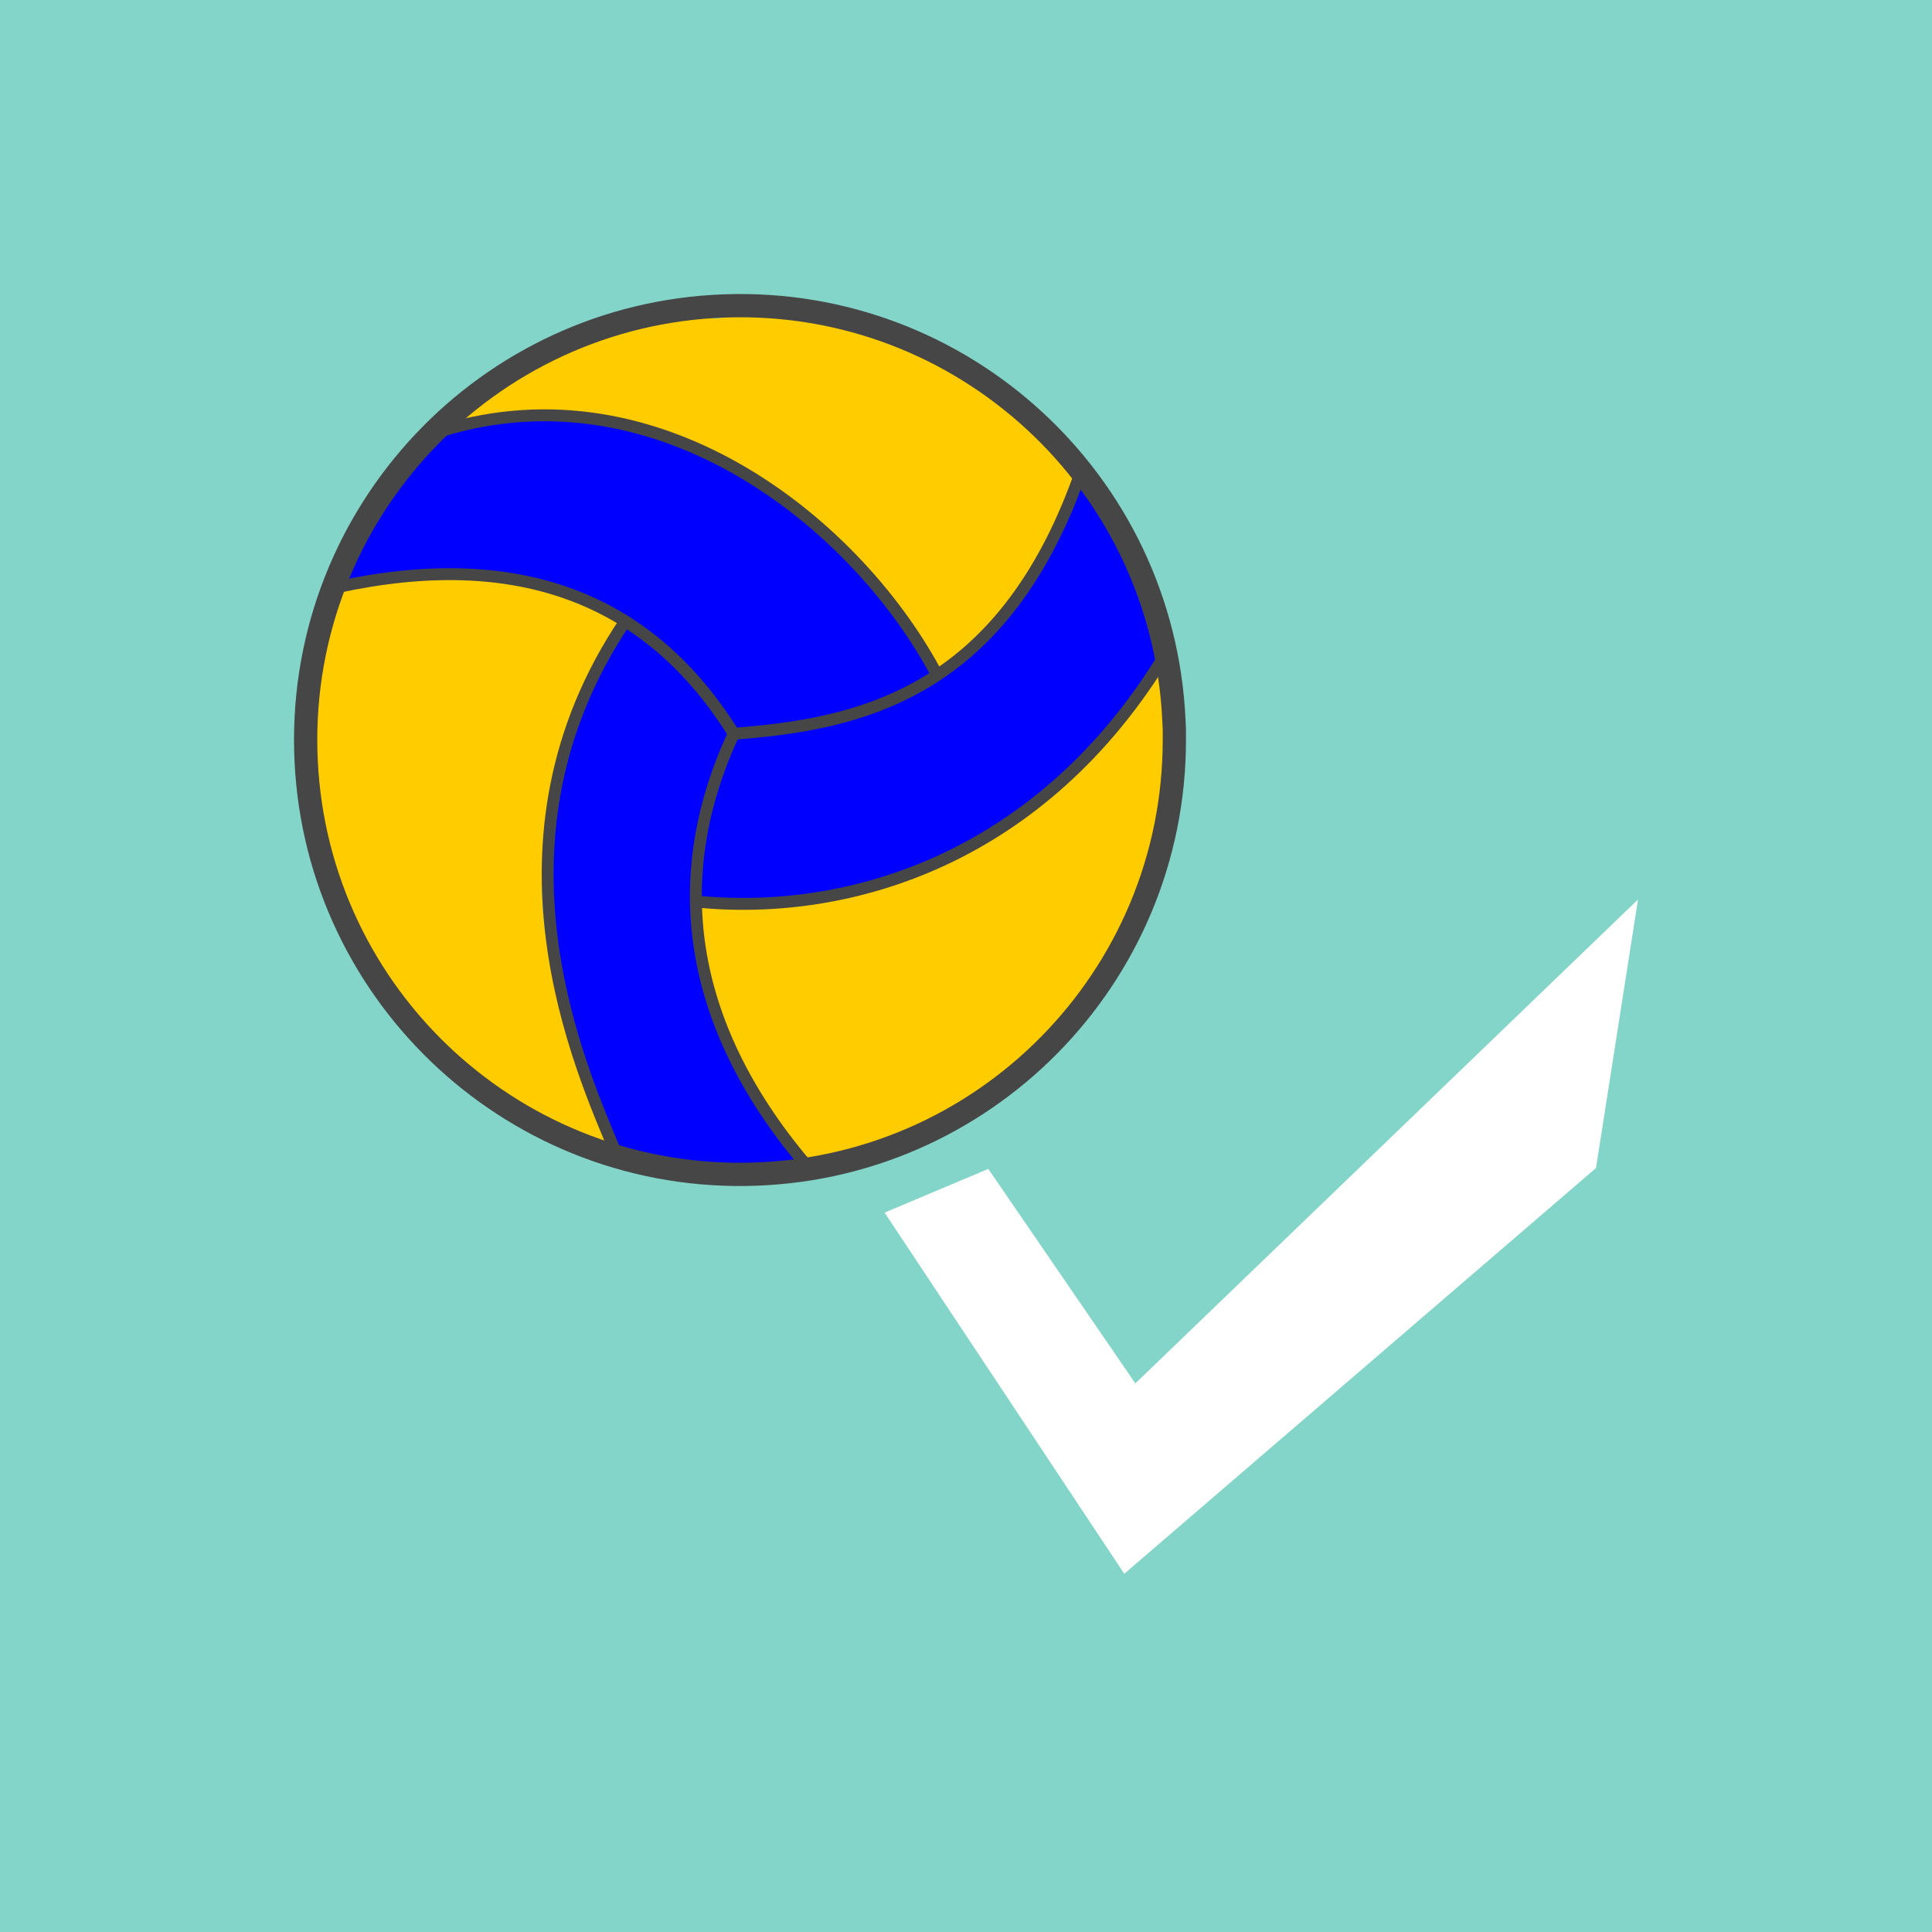
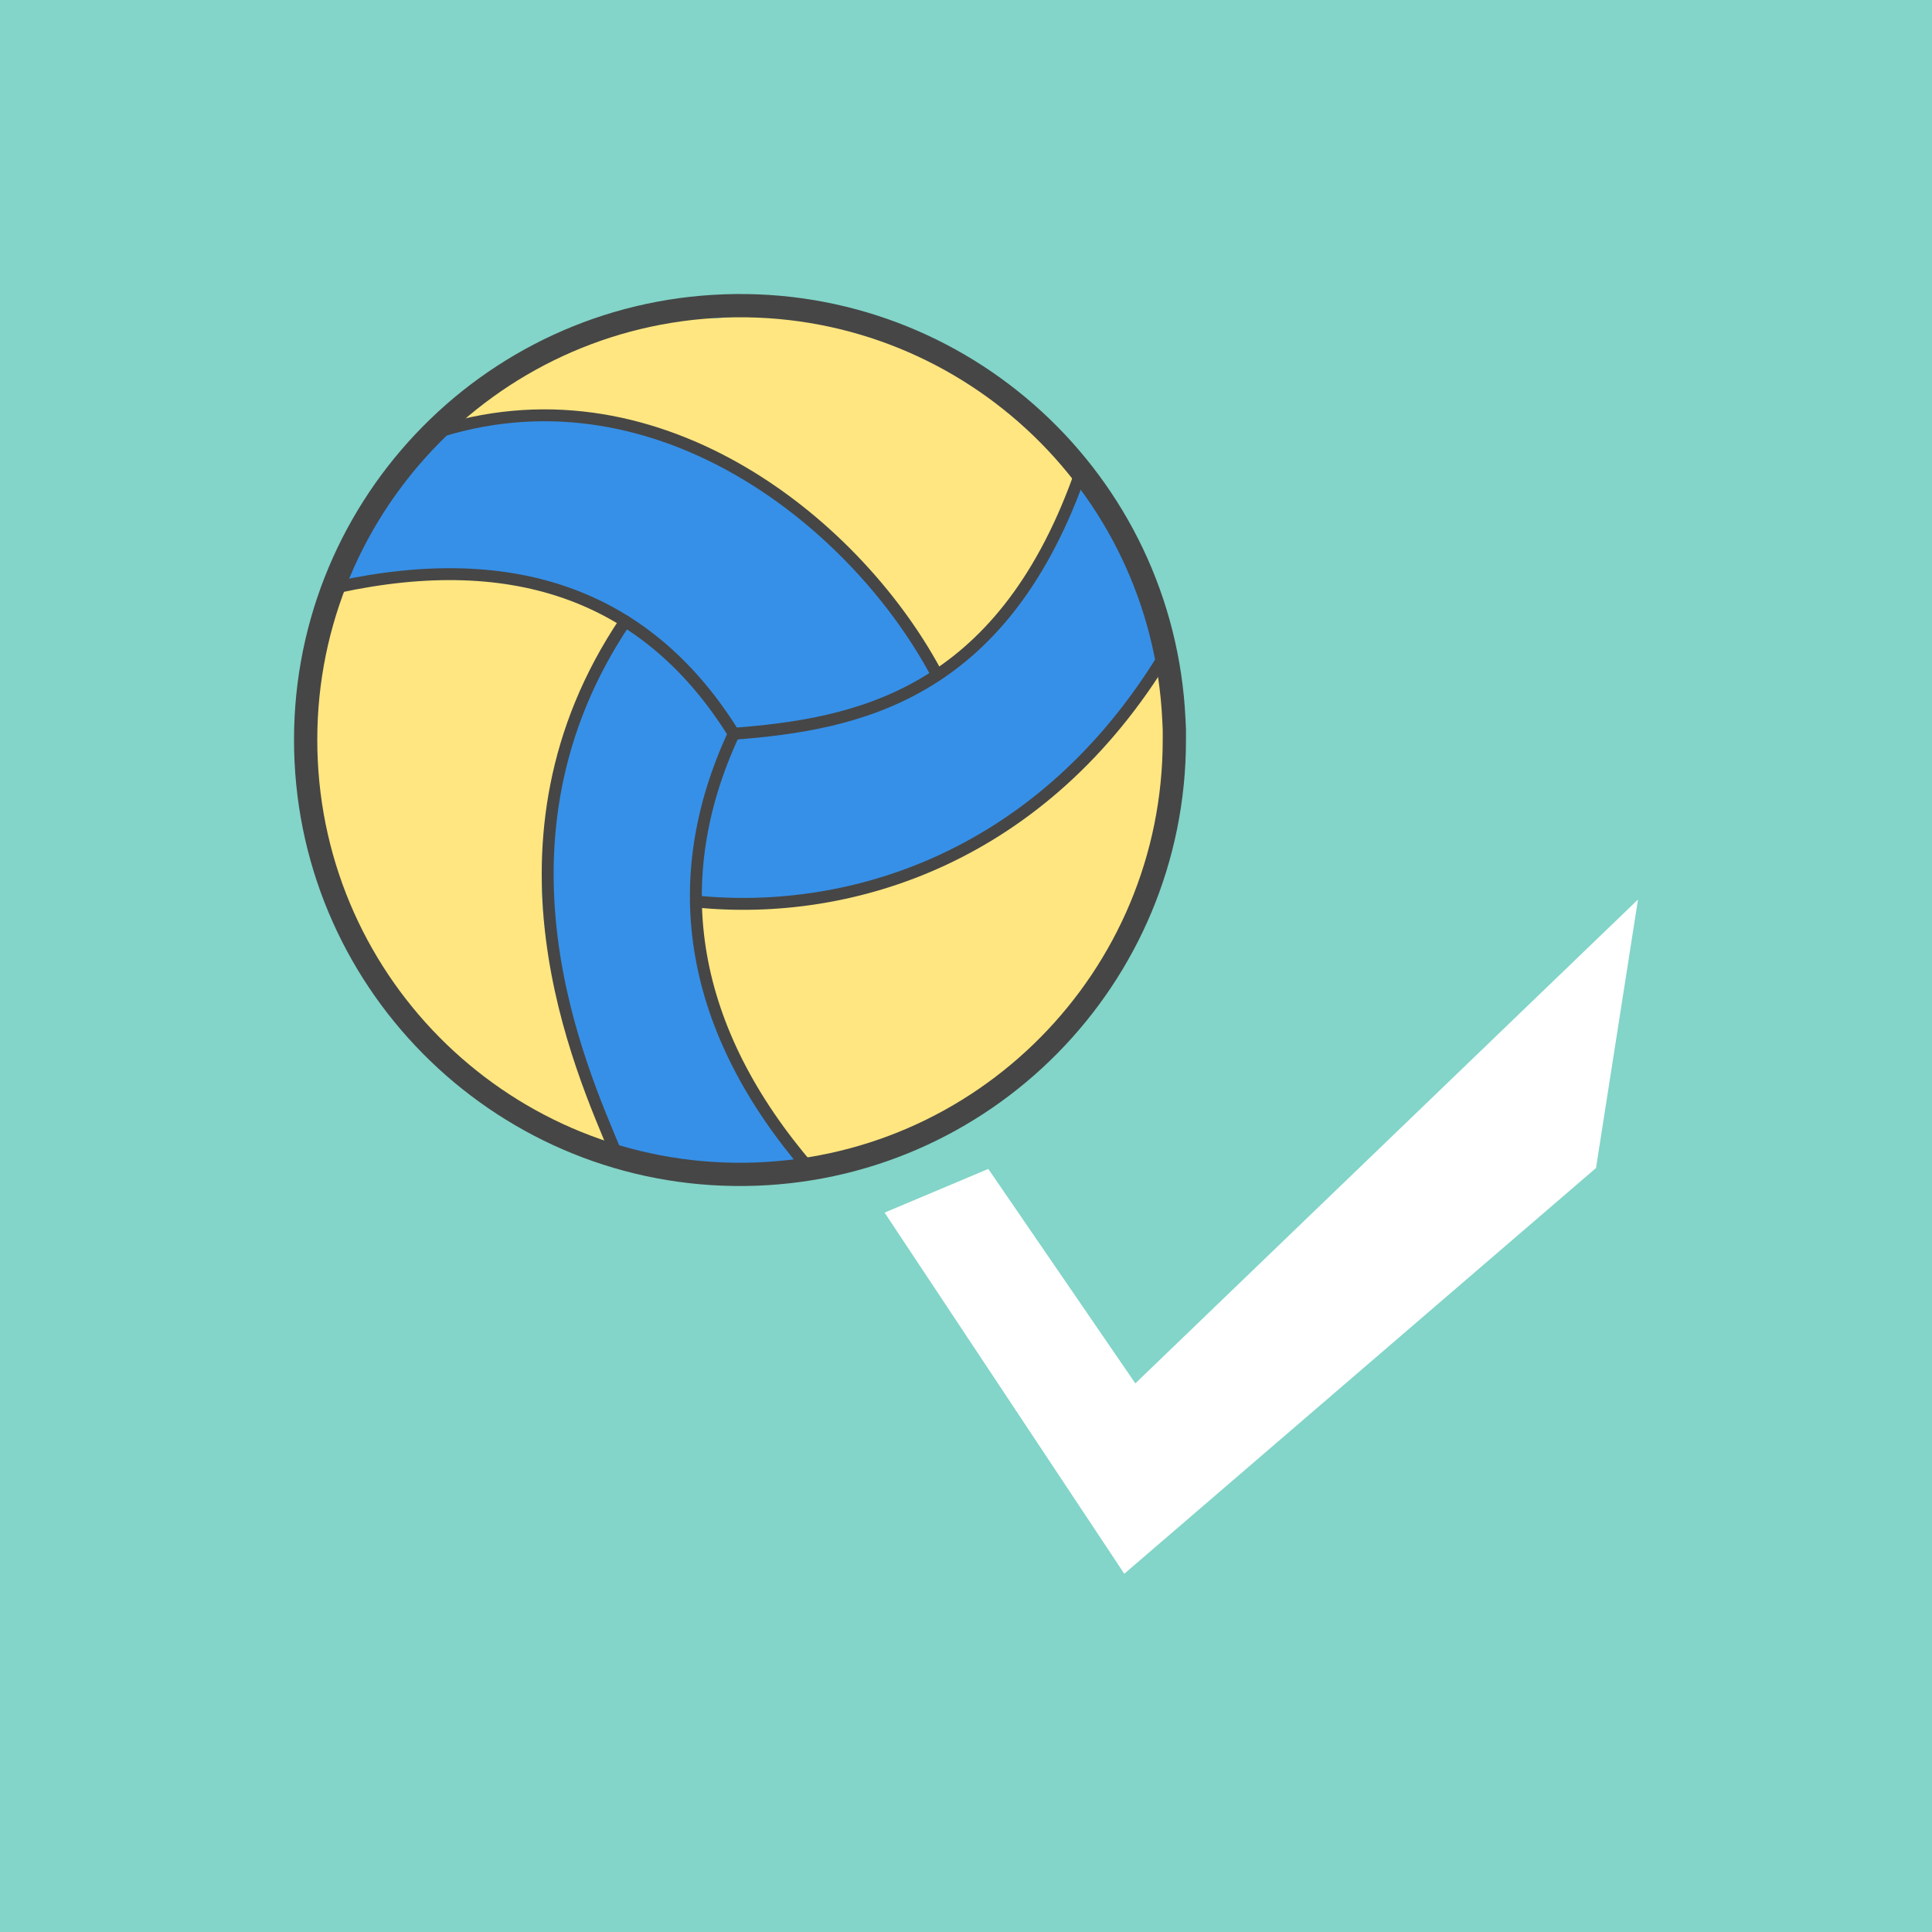
<svg xmlns="http://www.w3.org/2000/svg" width="115" height="115" viewBox="0 0 30.427 30.427" version="1.1" id="svg1" xml:space="preserve">
  <defs id="defs1" />
  <g id="g124" style="display:inline">
    <rect style="display:inline;opacity:1;fill:#82d5c8;fill-opacity:1;stroke:none;stroke-width:41.832;stroke-linecap:round;stroke-linejoin:round" id="rect1" width="30.427" height="30.427" x="-1.7763568e-15" y="-1.7763568e-15" />
    <g id="g65" style="display:inline" transform="matrix(0.7079646,0,0,0.7079646,4.255577,4.255577)">
      <path style="fill:#ffffff;fill-opacity:1;stroke:none;stroke-width:1.323;stroke-linecap:round;stroke-linejoin:round;stroke-miterlimit:0" d="m 13.667,20.964 2.307,-0.972 3.271,4.771 11.182,-10.764 -0.934,5.973 -10.494,9.026" id="path37" />
      <g id="g44" style="display:inline" transform="matrix(0.6087163,0,0,0.6087155,0.6984183,0.00974257)">
-         <path style="opacity:1;fill:#0000ff;fill-opacity:1;stroke:none;stroke-width:0.213;stroke-linecap:round;stroke-linejoin:round;stroke-miterlimit:0;stroke-dasharray:none;stroke-opacity:1;paint-order:normal" d="m 14.948,22.995 -0.378,-0.019 -0.021,-0.811 c -0.021,-0.818 0.224,-2.167 0.452,-2.966 0.183,-0.642 0.895,-2.121 0.98,-2.216 0.027,-0.03 0.622,-0.045 1.146,-0.105 4.613,-0.528 7.301,-2.25 9.507,-5.639 0.43,-0.661 1.202,-2.064 1.49,-2.773 0.091,-0.224 0.269,-0.522 0.299,-0.522 0.094,0 1.227,1.594 1.652,2.473 0.428,0.885 1.356,2.7 1.43,3.245 0.042,0.303 -0.188,0.619 -0.704,1.382 -2.936,4.335 -7.123,7.029 -11.832,7.761 -0.728,0.113 -2.992,0.687 -3.421,0.322 z" id="path38" />
-         <path style="opacity:1;fill:#0000ff;fill-opacity:1;stroke:none;stroke-width:0.213;stroke-linecap:round;stroke-linejoin:round;stroke-miterlimit:0;stroke-dasharray:none;stroke-opacity:1;paint-order:normal" d="m 15.138,32.593 c -1.029,0.102 -1.896,-0.089 -2.802,-0.351 l -0.807,0.035 -0.675,-1.671 C 9.478,27.199 9.084,24.862 9.09,21.977 c 0.005,-2.354 0.479,-4.445 1.381,-6.514 0.328,-0.752 1.369,-2.504 1.446,-2.476 0.179,0.065 1.568,1.2 1.993,1.653 0.508,0.541 1.745,2.187 1.745,2.3 0,0.033 -0.267,0.72 -0.42,1.113 -0.758,1.944 -1.014,3.284 -0.949,5.303 0.093,2.883 1.162,5.35 3.105,8.02 0.339,0.466 0.741,1.164 0.733,1.168 -0.105,0.054 -1.64,0.083 -2.434,0.073 -0.7,-0.009 -0.404,-0.038 -0.551,-0.024 z" id="path39" />
-         <path style="opacity:1;fill:#0000ff;fill-opacity:1;stroke:none;stroke-width:0.213;stroke-linecap:round;stroke-linejoin:round;stroke-miterlimit:0;stroke-dasharray:none;stroke-opacity:1;paint-order:normal" d="M 14.954,15.78 C 11.855,12.332 8.658,10.646 3.668,11.183 c -0.526,0.057 -1.335,0.014 -1.529,0.051 -0.195,0.037 -0.506,0.277 -0.518,0.265 C 1.566,11.444 2.43,9.257 2.895,8.552 3.575,7.524 4.616,6.069 4.939,5.91 5.281,5.741 6.753,5.45 7.634,5.348 8.688,5.225 10.488,5.346 11.548,5.567 c 3.37,0.703 6.683,2.924 9.198,5.917 0.561,0.667 1.775,2.053 2.048,2.53 l 0.362,0.634 -1.119,0.816 c -0.799,0.582 -2.212,0.754 -3.225,0.949 -0.652,0.126 -2.683,0.369 -2.899,0.365 -0.04,-7.66e-4 -0.268,-0.229 -0.658,-0.664 z" id="path40" />
-         <path id="path41" style="opacity:1;fill:#ffcc00;fill-opacity:1;stroke:none;stroke-width:0.301;stroke-linecap:round;stroke-linejoin:round;stroke-miterlimit:0;stroke-dasharray:none;stroke-opacity:1;paint-order:normal" d="M 25.413,9.636 C 23.212,6.533 19.748,4.343 15.801,3.057 L 12.615,2.019 16.436,1.605 c 2.072,-0.225 4.322,0.576 6.212,1.457 1.71,0.797 4.09,2.18 4.939,3.689 l 0.618,0.661 -0.226,1.241 c -0.121,0.666 -1.134,2.279 -1.179,2.321 -0.045,0.043 -1.112,-0.95 -1.388,-1.338 z M 22.674,13.817 c 0,0 -0.071,-0.247 -0.364,-0.691 C 19.347,8.639 14.694,5.706 10.046,5.201 8.905,5.077 6.555,5.517 5.635,5.702 5.432,5.743 6.433,4.948 6.74,4.711 8.072,3.685 10.026,2.684 11.852,2.155 c 0.62,-0.18 0.934,-0.346 1.656,-0.428 4.577,-0.515 9.691,4.152 12.462,8.316 0.214,0.322 0.829,0.888 0.829,0.931 0,0.125 -0.773,0.877 -1.351,1.567 -0.443,0.529 -1.952,1.936 -2.146,2.007 -0.03,0.011 -0.509,-0.534 -0.509,-0.534 z" />
-         <path id="path42" style="opacity:1;fill:#ffcc00;fill-opacity:1;stroke:none;stroke-width:0.301;stroke-linecap:round;stroke-linejoin:round;stroke-miterlimit:0;stroke-dasharray:none;stroke-opacity:1;paint-order:normal" d="m 17.859,31.918 c -0.383,-0.443 -1.852,-2.693 -1.852,-2.815 0,-0.192 1.138,-0.016 1.731,-0.05 2.754,-0.161 5.356,-0.966 8.035,-2.42 1.026,-0.557 2.431,-1.543 3.209,-2.201 0.289,-0.245 1.167,-0.928 1.167,-0.877 0,0.152 -1.184,2.343 -1.709,3.038 -0.721,0.954 -2.349,2.47 -3.375,3.196 -1.221,0.864 -3.494,1.995 -4.835,2.375 -1.717,0.487 -1.622,0.625 -2.042,0.139 z m -2.395,-4.101 c -0.521,-1.093 -0.97,-2.411 -0.934,-3.613 l 0.028,-0.93 1.824,-0.091 c 2.466,-0.003 4.261,-0.327 6.408,-1.189 3.134,-1.258 5.892,-3.566 8.016,-6.583 0.305,-0.433 0.498,-0.785 0.543,-0.586 0.025,0.111 0.167,1.44 0.171,2.2 0.009,1.703 -0.176,3.027 -0.581,4.391 -0.133,0.446 -0.09,1.47 -0.791,2.139 -1.582,1.511 -3.107,2.665 -5.01,3.616 -2.545,1.271 -5.032,2.851 -7.4,1.882 l -1.586,0.204 z" />
-         <path id="path43" style="opacity:1;fill:#ffcc00;fill-opacity:1;stroke:none;stroke-width:0.301;stroke-linecap:round;stroke-linejoin:round;stroke-miterlimit:0;stroke-dasharray:none;stroke-opacity:1;paint-order:normal" d="M 2.919,25.525 C 0.782,21.873 -0.169,17.521 0.9,13.291 1.059,12.66 1.374,11.675 1.417,11.632 1.543,11.506 3.332,11.17 4.457,11.101 l 2.159,0.166 -0.732,1.86 c -1.207,3.065 -2.075,4.53 -1.425,9.024 0.084,0.579 -0.359,2.692 -0.255,3.103 0.104,0.411 0.919,2.99 0.897,3.012 -0.022,0.022 -1.696,-1.912 -1.984,-2.403 z m 6.582,5.799 C 7.569,30.476 5.472,29 5.101,28.265 4.599,27.272 4.16,25.238 3.897,23.561 3.76,22.68 3.697,22.278 3.697,20.499 3.696,18.684 3.838,18.047 3.979,17.234 4.376,14.948 4.931,13.464 5.964,12.171 l 0.601,-1.026 0.707,0.084 c 0.628,0.075 1.549,0.248 2.18,0.462 0.605,0.205 2.113,1.077 2.113,1.153 0,0.029 -0.291,0.629 -0.494,0.974 -0.714,1.213 -1.429,3.217 -1.805,4.709 -0.962,3.816 -0.5,7.002 1.338,11.609 0.156,0.39 0.941,2.251 0.288,1.618 -0.1,-0.097 -0.309,-0.027 -0.977,-0.32 z" />
+         <path style="opacity:1;fill:#3690e8;fill-opacity:1;stroke:none;stroke-width:0.213;stroke-linecap:round;stroke-linejoin:round;stroke-miterlimit:0;stroke-dasharray:none;stroke-opacity:1;paint-order:normal" d="m 14.948,22.995 -0.378,-0.019 -0.021,-0.811 c -0.021,-0.818 0.224,-2.167 0.452,-2.966 0.183,-0.642 0.895,-2.121 0.98,-2.216 0.027,-0.03 0.622,-0.045 1.146,-0.105 4.613,-0.528 7.301,-2.25 9.507,-5.639 0.43,-0.661 1.202,-2.064 1.49,-2.773 0.091,-0.224 0.269,-0.522 0.299,-0.522 0.094,0 1.227,1.594 1.652,2.473 0.428,0.885 1.356,2.7 1.43,3.245 0.042,0.303 -0.188,0.619 -0.704,1.382 -2.936,4.335 -7.123,7.029 -11.832,7.761 -0.728,0.113 -2.992,0.687 -3.421,0.322 z" id="path38" />
+         <path style="opacity:1;fill:#3690e8;fill-opacity:1;stroke:none;stroke-width:0.213;stroke-linecap:round;stroke-linejoin:round;stroke-miterlimit:0;stroke-dasharray:none;stroke-opacity:1;paint-order:normal" d="m 15.138,32.593 c -1.029,0.102 -1.896,-0.089 -2.802,-0.351 l -0.807,0.035 -0.675,-1.671 C 9.478,27.199 9.084,24.862 9.09,21.977 c 0.005,-2.354 0.479,-4.445 1.381,-6.514 0.328,-0.752 1.369,-2.504 1.446,-2.476 0.179,0.065 1.568,1.2 1.993,1.653 0.508,0.541 1.745,2.187 1.745,2.3 0,0.033 -0.267,0.72 -0.42,1.113 -0.758,1.944 -1.014,3.284 -0.949,5.303 0.093,2.883 1.162,5.35 3.105,8.02 0.339,0.466 0.741,1.164 0.733,1.168 -0.105,0.054 -1.64,0.083 -2.434,0.073 -0.7,-0.009 -0.404,-0.038 -0.551,-0.024 z" id="path39" />
+         <path style="opacity:1;fill:#3690e8;fill-opacity:1;stroke:none;stroke-width:0.213;stroke-linecap:round;stroke-linejoin:round;stroke-miterlimit:0;stroke-dasharray:none;stroke-opacity:1;paint-order:normal" d="M 14.954,15.78 C 11.855,12.332 8.658,10.646 3.668,11.183 c -0.526,0.057 -1.335,0.014 -1.529,0.051 -0.195,0.037 -0.506,0.277 -0.518,0.265 C 1.566,11.444 2.43,9.257 2.895,8.552 3.575,7.524 4.616,6.069 4.939,5.91 5.281,5.741 6.753,5.45 7.634,5.348 8.688,5.225 10.488,5.346 11.548,5.567 c 3.37,0.703 6.683,2.924 9.198,5.917 0.561,0.667 1.775,2.053 2.048,2.53 l 0.362,0.634 -1.119,0.816 c -0.799,0.582 -2.212,0.754 -3.225,0.949 -0.652,0.126 -2.683,0.369 -2.899,0.365 -0.04,-7.66e-4 -0.268,-0.229 -0.658,-0.664 z" id="path40" />
+         <path id="path41" style="opacity:1;fill:#ffe680;fill-opacity:1;stroke:none;stroke-width:0.301;stroke-linecap:round;stroke-linejoin:round;stroke-miterlimit:0;stroke-dasharray:none;stroke-opacity:1;paint-order:normal" d="M 25.413,9.636 C 23.212,6.533 19.748,4.343 15.801,3.057 L 12.615,2.019 16.436,1.605 c 2.072,-0.225 4.322,0.576 6.212,1.457 1.71,0.797 4.09,2.18 4.939,3.689 l 0.618,0.661 -0.226,1.241 c -0.121,0.666 -1.134,2.279 -1.179,2.321 -0.045,0.043 -1.112,-0.95 -1.388,-1.338 z M 22.674,13.817 c 0,0 -0.071,-0.247 -0.364,-0.691 C 19.347,8.639 14.694,5.706 10.046,5.201 8.905,5.077 6.555,5.517 5.635,5.702 5.432,5.743 6.433,4.948 6.74,4.711 8.072,3.685 10.026,2.684 11.852,2.155 c 0.62,-0.18 0.934,-0.346 1.656,-0.428 4.577,-0.515 9.691,4.152 12.462,8.316 0.214,0.322 0.829,0.888 0.829,0.931 0,0.125 -0.773,0.877 -1.351,1.567 -0.443,0.529 -1.952,1.936 -2.146,2.007 -0.03,0.011 -0.509,-0.534 -0.509,-0.534 z" />
+         <path id="path42" style="opacity:1;fill:#ffe680;fill-opacity:1;stroke:none;stroke-width:0.301;stroke-linecap:round;stroke-linejoin:round;stroke-miterlimit:0;stroke-dasharray:none;stroke-opacity:1;paint-order:normal" d="m 17.859,31.918 c -0.383,-0.443 -1.852,-2.693 -1.852,-2.815 0,-0.192 1.138,-0.016 1.731,-0.05 2.754,-0.161 5.356,-0.966 8.035,-2.42 1.026,-0.557 2.431,-1.543 3.209,-2.201 0.289,-0.245 1.167,-0.928 1.167,-0.877 0,0.152 -1.184,2.343 -1.709,3.038 -0.721,0.954 -2.349,2.47 -3.375,3.196 -1.221,0.864 -3.494,1.995 -4.835,2.375 -1.717,0.487 -1.622,0.625 -2.042,0.139 z m -2.395,-4.101 c -0.521,-1.093 -0.97,-2.411 -0.934,-3.613 l 0.028,-0.93 1.824,-0.091 c 2.466,-0.003 4.261,-0.327 6.408,-1.189 3.134,-1.258 5.892,-3.566 8.016,-6.583 0.305,-0.433 0.498,-0.785 0.543,-0.586 0.025,0.111 0.167,1.44 0.171,2.2 0.009,1.703 -0.176,3.027 -0.581,4.391 -0.133,0.446 -0.09,1.47 -0.791,2.139 -1.582,1.511 -3.107,2.665 -5.01,3.616 -2.545,1.271 -5.032,2.851 -7.4,1.882 l -1.586,0.204 z" />
+         <path id="path43" style="opacity:1;fill:#ffe680;fill-opacity:1;stroke:none;stroke-width:0.301;stroke-linecap:round;stroke-linejoin:round;stroke-miterlimit:0;stroke-dasharray:none;stroke-opacity:1;paint-order:normal" d="M 2.919,25.525 C 0.782,21.873 -0.169,17.521 0.9,13.291 1.059,12.66 1.374,11.675 1.417,11.632 1.543,11.506 3.332,11.17 4.457,11.101 l 2.159,0.166 -0.732,1.86 c -1.207,3.065 -2.075,4.53 -1.425,9.024 0.084,0.579 -0.359,2.692 -0.255,3.103 0.104,0.411 0.919,2.99 0.897,3.012 -0.022,0.022 -1.696,-1.912 -1.984,-2.403 z m 6.582,5.799 C 7.569,30.476 5.472,29 5.101,28.265 4.599,27.272 4.16,25.238 3.897,23.561 3.76,22.68 3.697,22.278 3.697,20.499 3.696,18.684 3.838,18.047 3.979,17.234 4.376,14.948 4.931,13.464 5.964,12.171 l 0.601,-1.026 0.707,0.084 c 0.628,0.075 1.549,0.248 2.18,0.462 0.605,0.205 2.113,1.077 2.113,1.153 0,0.029 -0.291,0.629 -0.494,0.974 -0.714,1.213 -1.429,3.217 -1.805,4.709 -0.962,3.816 -0.5,7.002 1.338,11.609 0.156,0.39 0.941,2.251 0.288,1.618 -0.1,-0.097 -0.309,-0.027 -0.977,-0.32 z" />
      </g>
      <g id="g64" style="display:inline" transform="matrix(0.6087163,0,0,0.6087155,0.6984183,0.00974257)">
        <path style="display:inline;opacity:1;fill:none;stroke:#464646;stroke-width:0.85;stroke-linecap:square;stroke-linejoin:miter;stroke-miterlimit:0;stroke-dasharray:none;stroke-opacity:1;paint-order:normal" id="path44" d="M 31.894,17.153 A 15.873,15.874 0 0 1 16.207,33.026 15.873,15.874 0 0 1 0.152,17.527 15.873,15.874 0 0 1 15.46,1.289 15.873,15.874 0 0 1 31.877,16.406" />
        <path style="display:inline;opacity:1;fill:none;stroke:#464646;stroke-width:0.435;stroke-linecap:round;stroke-linejoin:round;stroke-miterlimit:0;stroke-dasharray:none;stroke-opacity:1;paint-order:normal" d="M 15.793,16.924 C 12.686,11.926 7.854,10.14 1.297,11.567" id="path59" />
        <path style="display:inline;opacity:1;fill:none;stroke:#464646;stroke-width:0.435;stroke-linecap:round;stroke-linejoin:round;stroke-miterlimit:0;stroke-dasharray:none;stroke-opacity:1;paint-order:normal" d="m 15.793,16.924 c 4.542,-0.343 9.733,-1.422 12.6,-9.33" id="path60" />
        <path style="display:inline;opacity:1;fill:none;stroke:#464646;stroke-width:0.435;stroke-linecap:round;stroke-linejoin:round;stroke-miterlimit:0;stroke-dasharray:none;stroke-opacity:1;paint-order:normal" d="m 15.793,16.924 c -2.532,5.437 -1.58,10.853 2.764,15.899" id="path61" />
        <path style="display:inline;opacity:1;fill:none;stroke:#464646;stroke-width:0.435;stroke-linecap:round;stroke-linejoin:round;stroke-miterlimit:0;stroke-dasharray:none;stroke-opacity:1;paint-order:normal" d="M 4.755,5.97 C 12.784,3.27 20.133,9.069 23.156,14.648" id="path62" />
        <path style="display:inline;opacity:1;fill:none;stroke:#464646;stroke-width:0.435;stroke-linecap:round;stroke-linejoin:round;stroke-miterlimit:0;stroke-dasharray:none;stroke-opacity:1;paint-order:normal" d="m 14.41,23.054 c 5.689,0.576 12.68,-1.627 17.168,-9.054" id="path63" />
        <path style="display:inline;opacity:1;fill:none;stroke:#464646;stroke-width:0.435;stroke-linecap:round;stroke-linejoin:round;stroke-miterlimit:0;stroke-dasharray:none;stroke-opacity:1;paint-order:normal" d="M 11.826,12.812 C 6.404,20.865 10.196,29.141 11.507,32.292" id="path64" />
      </g>
    </g>
  </g>
</svg>
